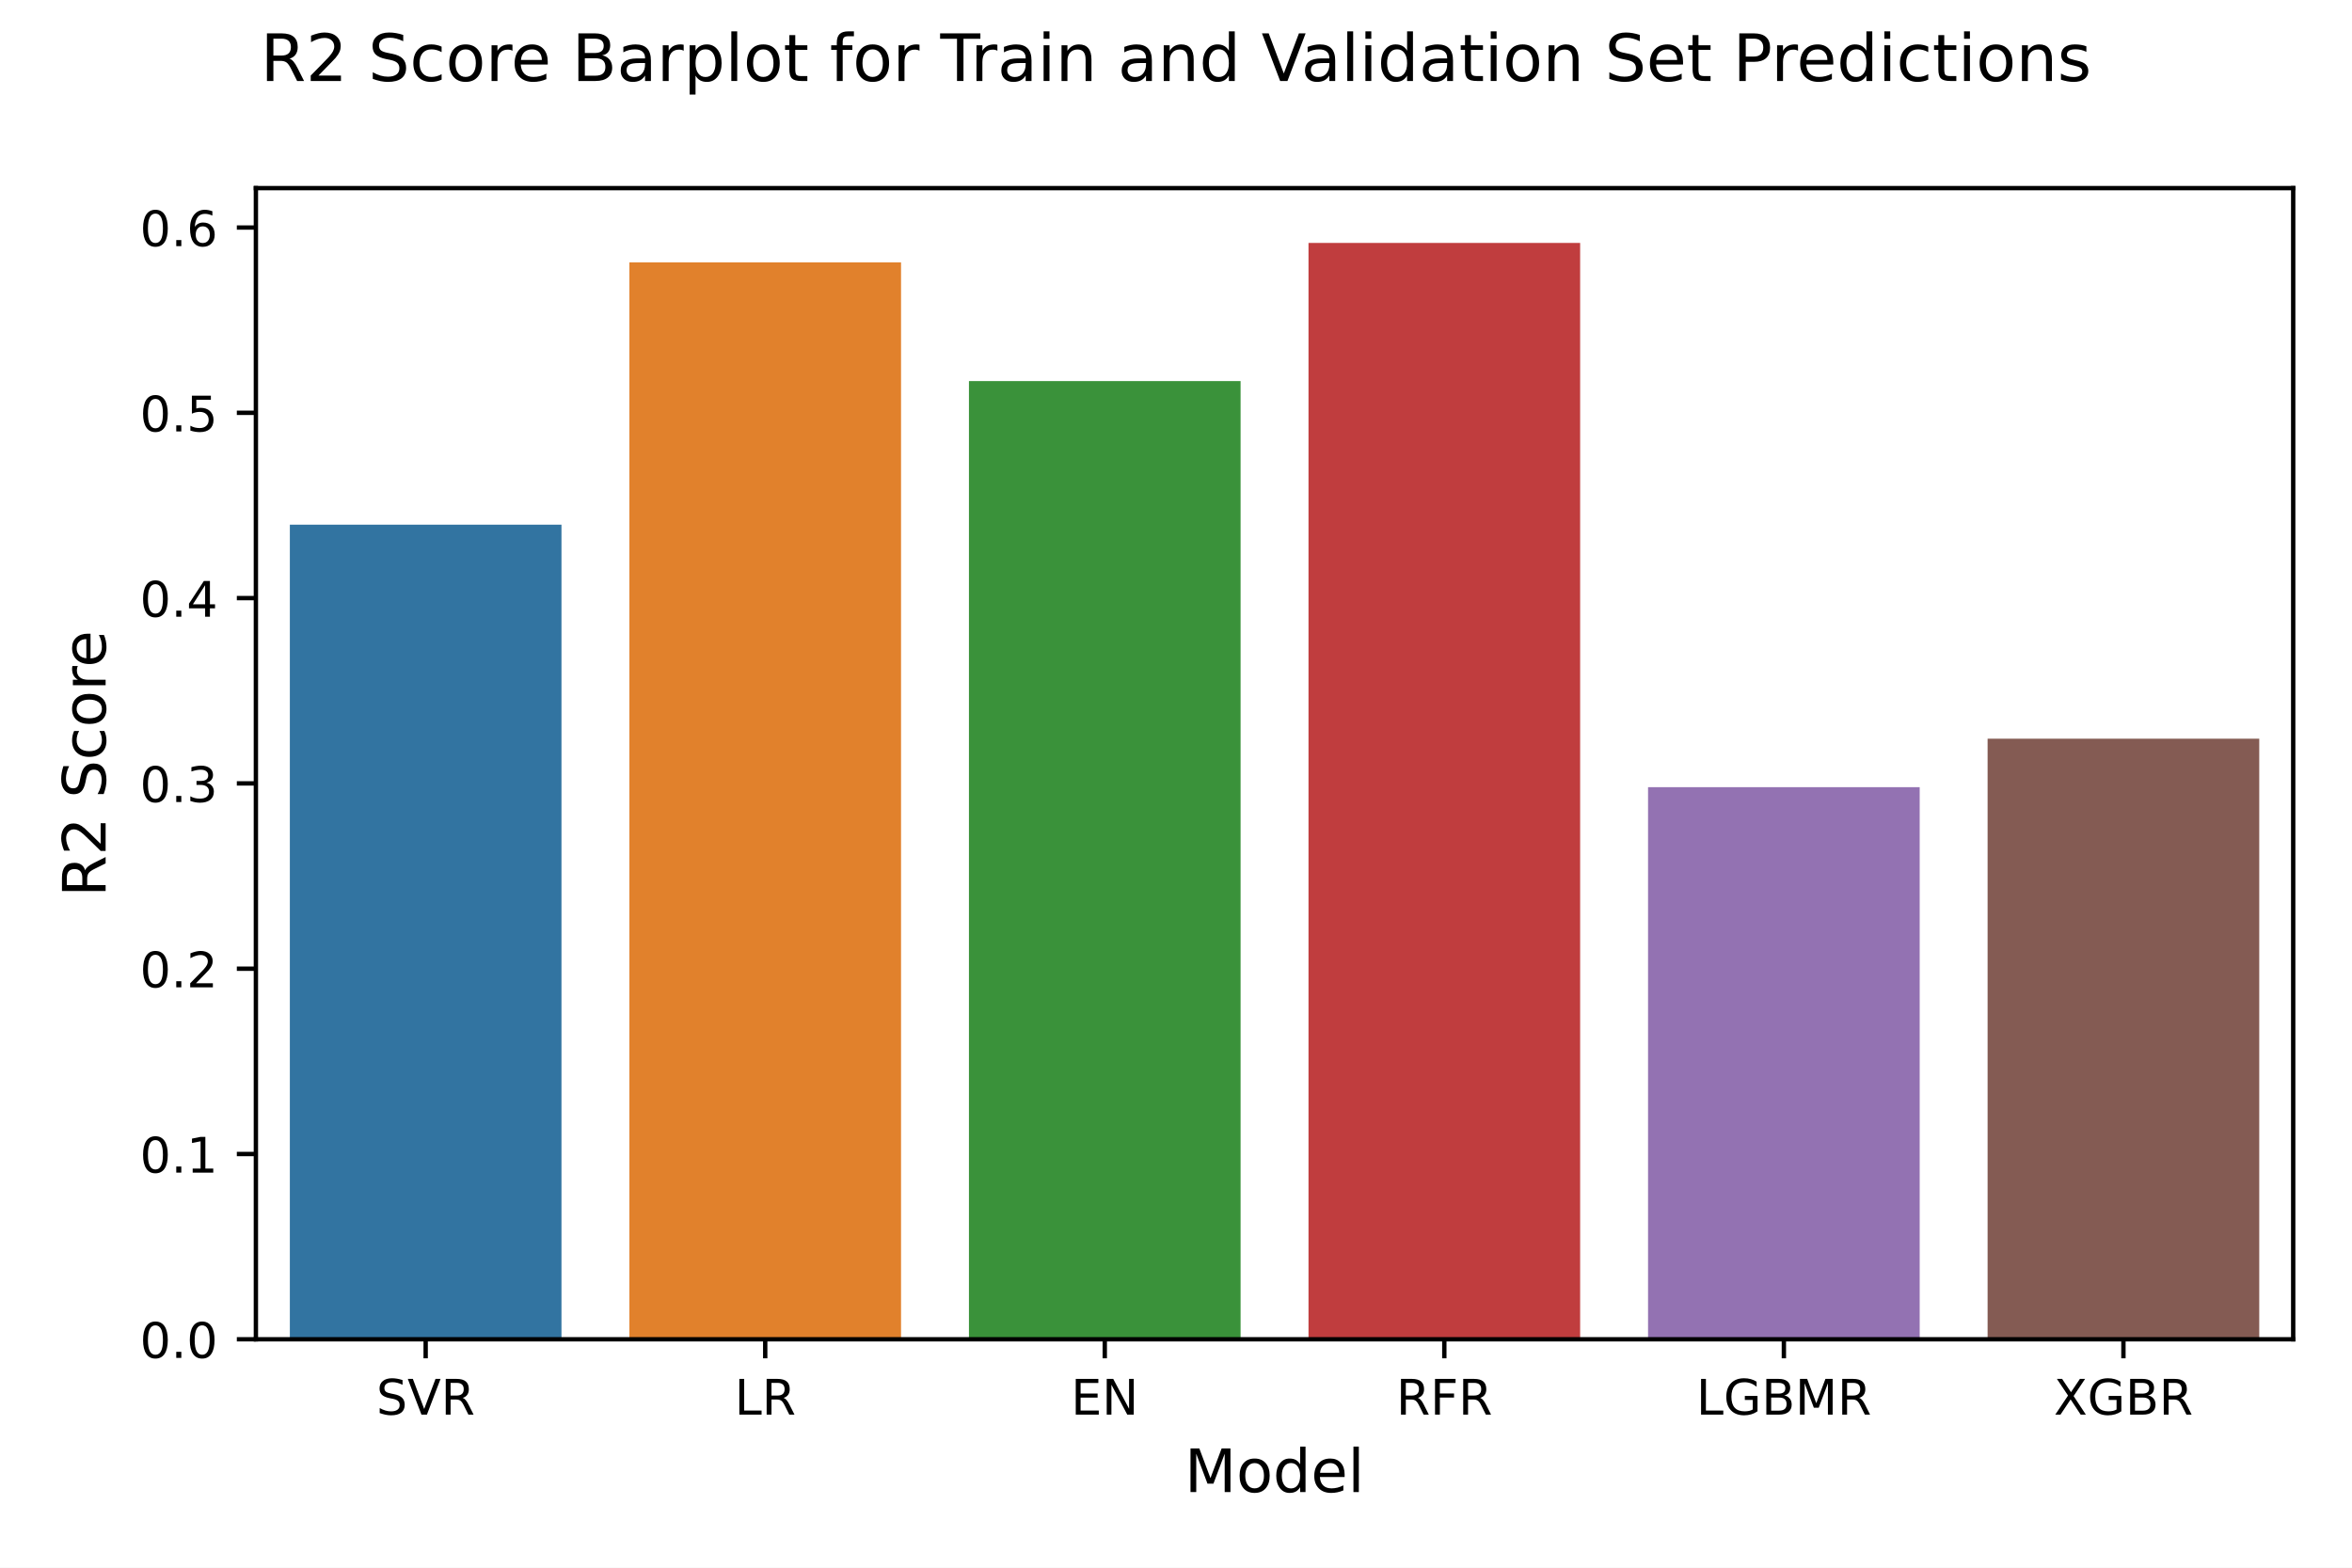
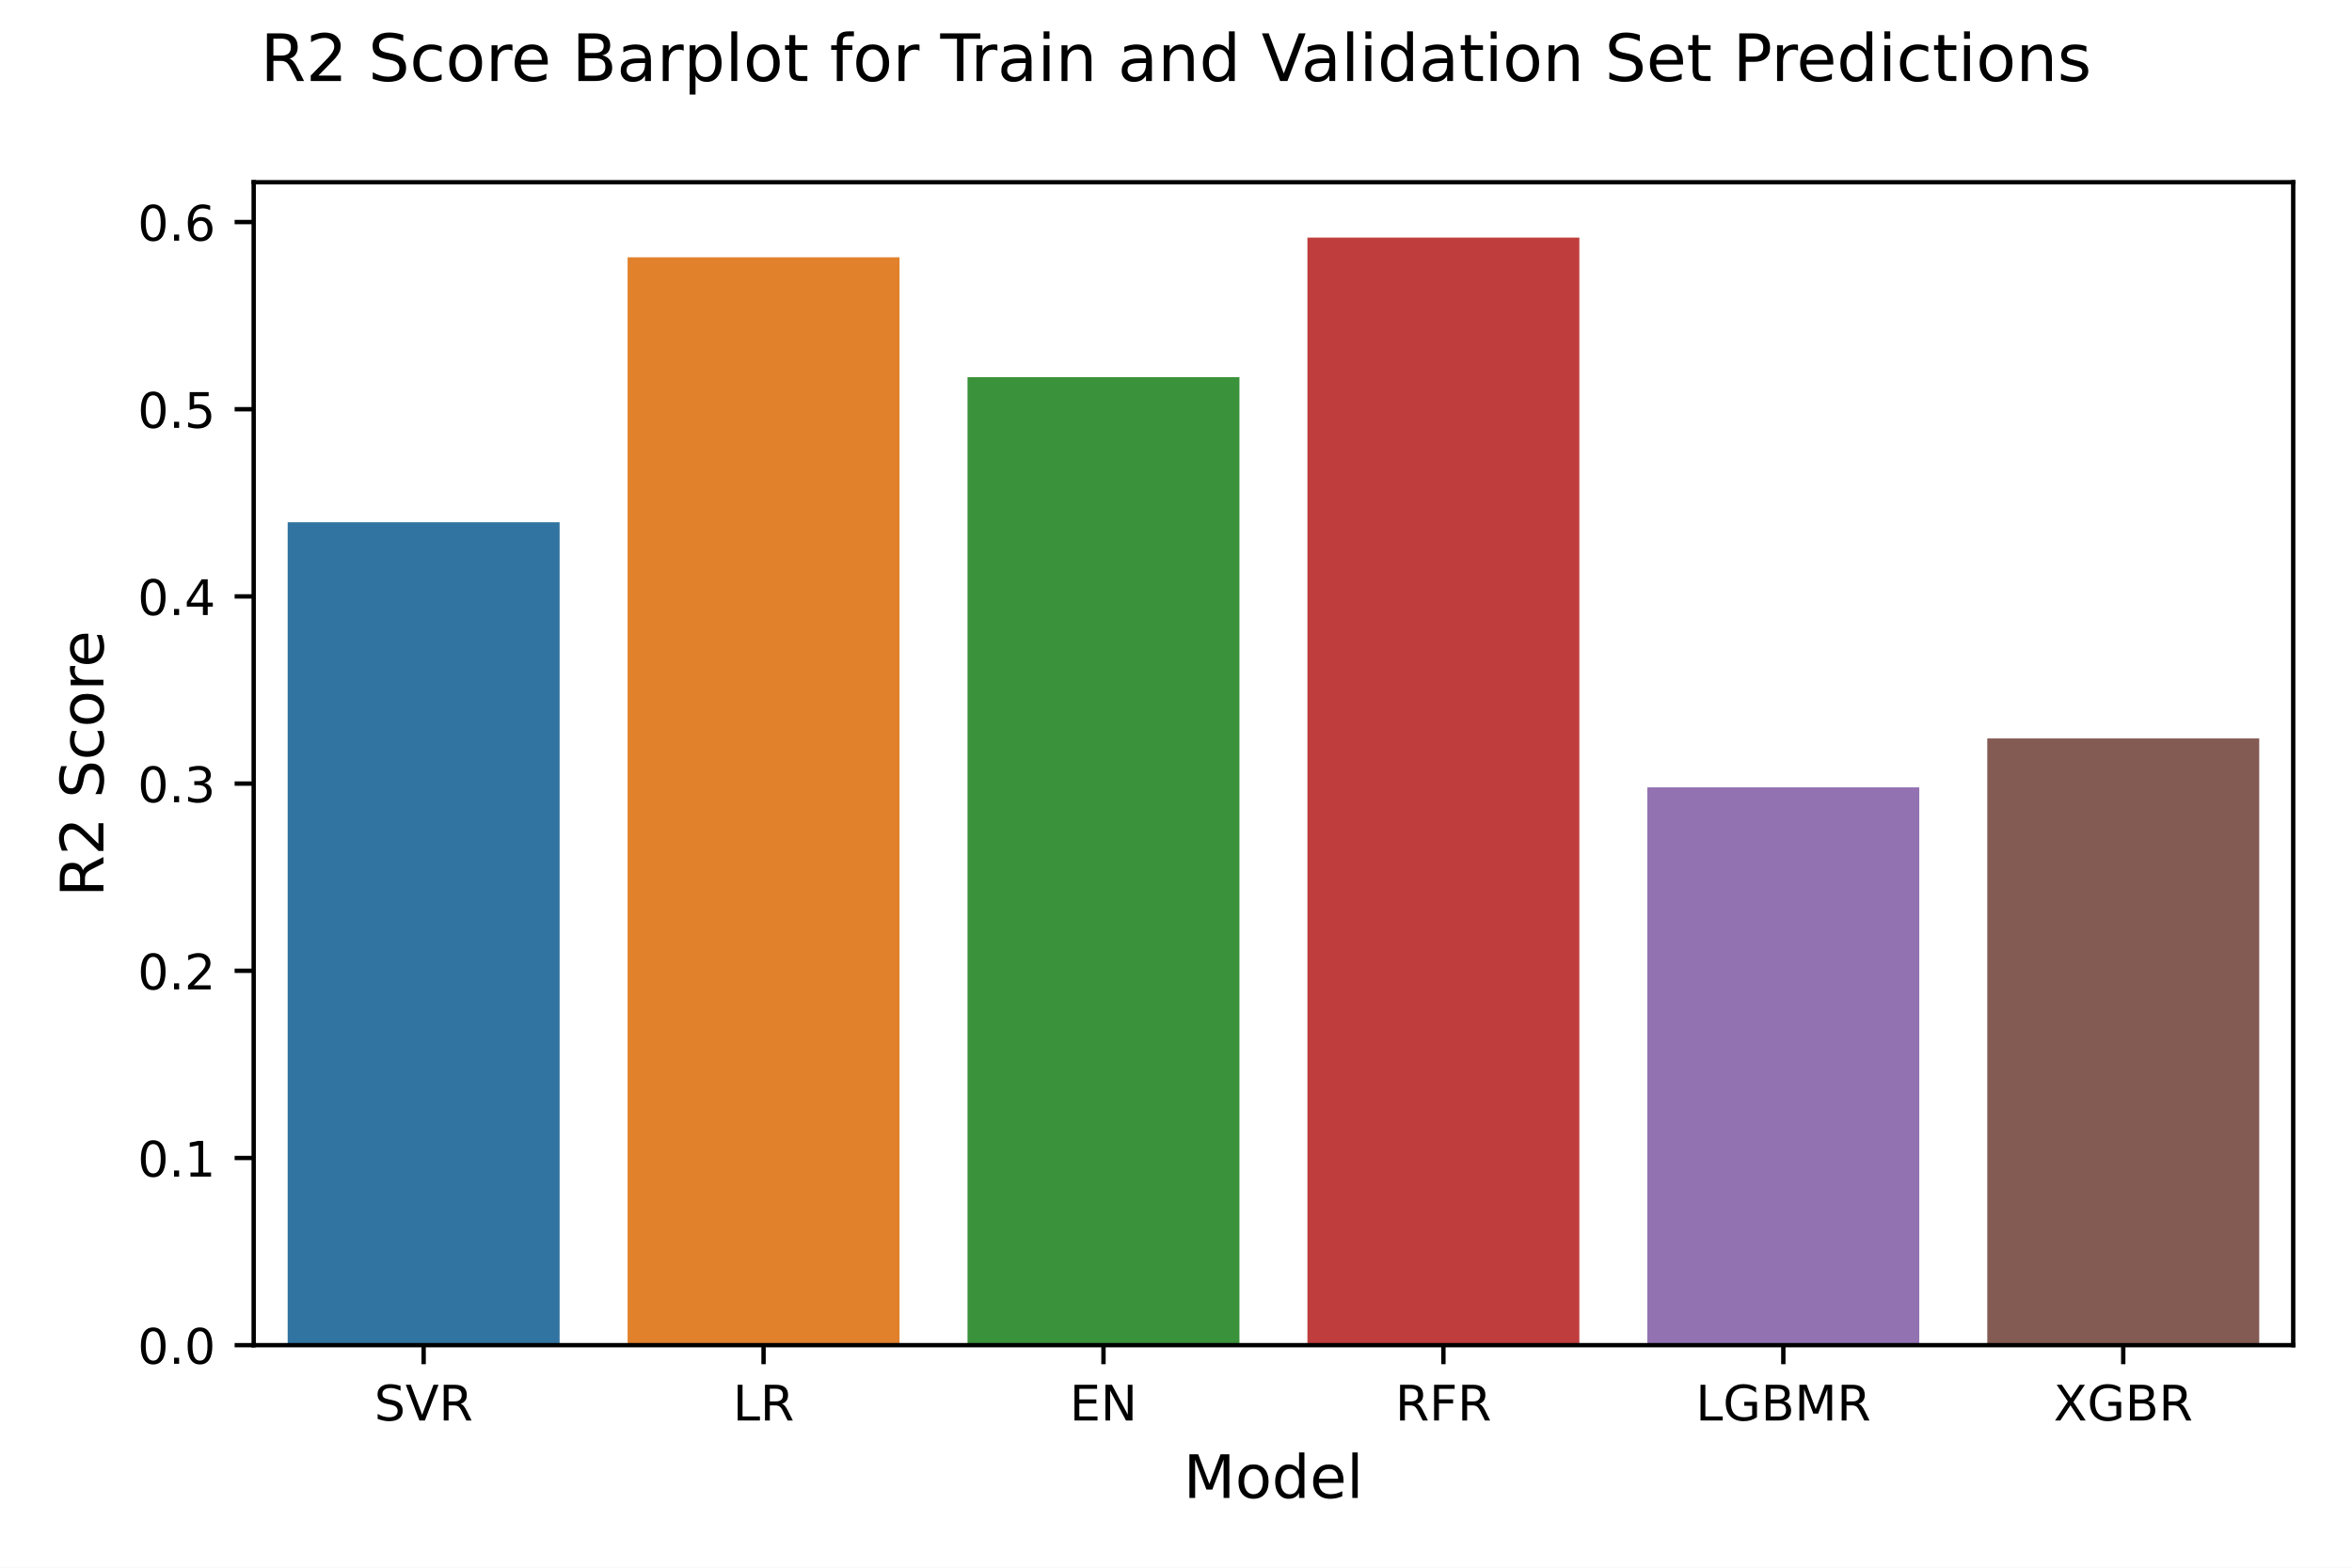
<svg xmlns="http://www.w3.org/2000/svg" xmlns:xlink="http://www.w3.org/1999/xlink" width="432pt" height="288pt" viewBox="0 0 432 288" version="1.1">
  <defs>
    <style type="text/css">*{stroke-linejoin: round; stroke-linecap: butt}</style>
  </defs>
  <g id="figure_1">
    <g id="patch_1">
      <path d="M 0 288  L 432 288  L 432 0  L 0 0  z " style="fill: #ffffff" />
    </g>
    <g id="axes_1">
      <g id="patch_2">
-         <path d="M 47 246.04  L 421.2 246.04  L 421.2 34.56  L 47 34.56  z " style="fill: #ffffff" />
+         <path d="M 46.595 247.12  L 421.2 247.12  L 421.2 33.48  L 46.595 33.48  z " style="fill: #ffffff" />
      </g>
      <g id="patch_3">
-         <path d="M 53.237 246.04  L 103.13 246.04  L 103.13 96.39  L 53.237 96.39  z " clip-path="url(#p5921aa5850)" style="fill: #3274a1" />
+         <path d="M 52.838 247.12  L 102.786 247.12  L 102.786 95.942  L 52.838 95.942  z " clip-path="url(#p8deffa554f)" style="fill: #3274a1" />
      </g>
      <g id="patch_4">
-         <path d="M 115.603 246.04  L 165.497 246.04  L 165.497 48.205  L 115.603 48.205  z " clip-path="url(#p5921aa5850)" style="fill: #e1812c" />
+         <path d="M 115.273 247.12  L 165.22 247.12  L 165.22 47.265  L 115.273 47.265  z " clip-path="url(#p8deffa554f)" style="fill: #e1812c" />
      </g>
      <g id="patch_5">
-         <path d="M 177.97 246.04  L 227.863 246.04  L 227.863 70.007  L 177.97 70.007  z " clip-path="url(#p5921aa5850)" style="fill: #3a923a" />
+         <path d="M 177.707 247.12  L 227.654 247.12  L 227.654 69.289  L 177.707 69.289  z " clip-path="url(#p8deffa554f)" style="fill: #3a923a" />
      </g>
      <g id="patch_6">
-         <path d="M 240.337 246.04  L 290.23 246.04  L 290.23 44.63  L 240.337 44.63  z " clip-path="url(#p5921aa5850)" style="fill: #c03d3e" />
+         <path d="M 240.141 247.12  L 290.088 247.12  L 290.088 43.653  L 240.141 43.653  z " clip-path="url(#p8deffa554f)" style="fill: #c03d3e" />
      </g>
      <g id="patch_7">
-         <path d="M 302.703 246.04  L 352.597 246.04  L 352.597 144.606  L 302.703 144.606  z " clip-path="url(#p5921aa5850)" style="fill: #9372b2" />
+         <path d="M 302.575 247.12  L 352.522 247.12  L 352.522 144.65  L 302.575 144.65  z " clip-path="url(#p8deffa554f)" style="fill: #9372b2" />
      </g>
      <g id="patch_8">
-         <path d="M 365.07 246.04  L 414.963 246.04  L 414.963 135.706  L 365.07 135.706  z " clip-path="url(#p5921aa5850)" style="fill: #845b53" />
+         <path d="M 365.009 247.12  L 414.957 247.12  L 414.957 135.66  L 365.009 135.66  z " clip-path="url(#p8deffa554f)" style="fill: #845b53" />
      </g>
      <g id="matplotlib.axis_1">
        <g id="xtick_1">
          <g id="line2d_1">
            <defs>
-               <path id="m9429c5d8cf" d="M 0 0  L 0 3.5  " style="stroke: #000000; stroke-width: 0.8" />
+               <path id="m73a4ff4b62" d="M 0 0  L 0 3.5  " style="stroke: #000000; stroke-width: 0.8" />
            </defs>
            <g>
-               <use xlink:href="#m9429c5d8cf" x="78.183" y="246.04" style="stroke: #000000; stroke-width: 0.8" />
+               <use xlink:href="#m73a4ff4b62" x="77.812" y="247.12" style="stroke: #000000; stroke-width: 0.8" />
            </g>
          </g>
          <g id="text_1">
-             <g transform="translate(69.12146 259.8786) scale(0.09 -0.09)">
+             <g transform="translate(68.75021 260.9586) scale(0.09 -0.09)">
              <defs>
                <path id="DejaVuSans-53" d="M 3425 4513  L 3425 3897  Q 3066 4069 2747 4153  Q 2428 4238 2131 4238  Q 1616 4238 1336 4038  Q 1056 3838 1056 3469  Q 1056 3159 1242 3001  Q 1428 2844 1947 2747  L 2328 2669  Q 3034 2534 3370 2195  Q 3706 1856 3706 1288  Q 3706 609 3251 259  Q 2797 -91 1919 -91  Q 1588 -91 1214 -16  Q 841 59 441 206  L 441 856  Q 825 641 1194 531  Q 1563 422 1919 422  Q 2459 422 2753 634  Q 3047 847 3047 1241  Q 3047 1584 2836 1778  Q 2625 1972 2144 2069  L 1759 2144  Q 1053 2284 737 2584  Q 422 2884 422 3419  Q 422 4038 858 4394  Q 1294 4750 2059 4750  Q 2388 4750 2728 4690  Q 3069 4631 3425 4513  z " transform="scale(0.015625)" />
                <path id="DejaVuSans-56" d="M 1831 0  L 50 4666  L 709 4666  L 2188 738  L 3669 4666  L 4325 4666  L 2547 0  L 1831 0  z " transform="scale(0.015625)" />
                <path id="DejaVuSans-52" d="M 2841 2188  Q 3044 2119 3236 1894  Q 3428 1669 3622 1275  L 4263 0  L 3584 0  L 2988 1197  Q 2756 1666 2539 1819  Q 2322 1972 1947 1972  L 1259 1972  L 1259 0  L 628 0  L 628 4666  L 2053 4666  Q 2853 4666 3247 4331  Q 3641 3997 3641 3322  Q 3641 2881 3436 2590  Q 3231 2300 2841 2188  z M 1259 4147  L 1259 2491  L 2053 2491  Q 2509 2491 2742 2702  Q 2975 2913 2975 3322  Q 2975 3731 2742 3939  Q 2509 4147 2053 4147  L 1259 4147  z " transform="scale(0.015625)" />
              </defs>
              <use xlink:href="#DejaVuSans-53" />
              <use xlink:href="#DejaVuSans-56" x="63.477" />
              <use xlink:href="#DejaVuSans-52" x="131.885" />
            </g>
          </g>
        </g>
        <g id="xtick_2">
          <g id="line2d_2">
            <g>
-               <use xlink:href="#m9429c5d8cf" x="140.55" y="246.04" style="stroke: #000000; stroke-width: 0.8" />
+               <use xlink:href="#m73a4ff4b62" x="140.246" y="247.12" style="stroke: #000000; stroke-width: 0.8" />
            </g>
          </g>
          <g id="text_2">
-             <g transform="translate(134.9159 259.8786) scale(0.09 -0.09)">
+             <g transform="translate(134.6121 260.9586) scale(0.09 -0.09)">
              <defs>
                <path id="DejaVuSans-4c" d="M 628 4666  L 1259 4666  L 1259 531  L 3531 531  L 3531 0  L 628 0  L 628 4666  z " transform="scale(0.015625)" />
              </defs>
              <use xlink:href="#DejaVuSans-4c" />
              <use xlink:href="#DejaVuSans-52" x="55.713" />
            </g>
          </g>
        </g>
        <g id="xtick_3">
          <g id="line2d_3">
            <g>
-               <use xlink:href="#m9429c5d8cf" x="202.917" y="246.04" style="stroke: #000000; stroke-width: 0.8" />
+               <use xlink:href="#m73a4ff4b62" x="202.68" y="247.12" style="stroke: #000000; stroke-width: 0.8" />
            </g>
          </g>
          <g id="text_3">
-             <g transform="translate(196.7067 259.8786) scale(0.09 -0.09)">
+             <g transform="translate(196.4704 260.9586) scale(0.09 -0.09)">
              <defs>
                <path id="DejaVuSans-45" d="M 628 4666  L 3578 4666  L 3578 4134  L 1259 4134  L 1259 2753  L 3481 2753  L 3481 2222  L 1259 2222  L 1259 531  L 3634 531  L 3634 0  L 628 0  L 628 4666  z " transform="scale(0.015625)" />
                <path id="DejaVuSans-4e" d="M 628 4666  L 1478 4666  L 3547 763  L 3547 4666  L 4159 4666  L 4159 0  L 3309 0  L 1241 3903  L 1241 0  L 628 0  L 628 4666  z " transform="scale(0.015625)" />
              </defs>
              <use xlink:href="#DejaVuSans-45" />
              <use xlink:href="#DejaVuSans-4e" x="63.184" />
            </g>
          </g>
        </g>
        <g id="xtick_4">
          <g id="line2d_4">
            <g>
-               <use xlink:href="#m9429c5d8cf" x="265.283" y="246.04" style="stroke: #000000; stroke-width: 0.8" />
+               <use xlink:href="#m73a4ff4b62" x="265.115" y="247.12" style="stroke: #000000; stroke-width: 0.8" />
            </g>
          </g>
          <g id="text_4">
-             <g transform="translate(256.4415 259.8786) scale(0.09 -0.09)">
+             <g transform="translate(256.2728 260.9586) scale(0.09 -0.09)">
              <defs>
                <path id="DejaVuSans-46" d="M 628 4666  L 3309 4666  L 3309 4134  L 1259 4134  L 1259 2759  L 3109 2759  L 3109 2228  L 1259 2228  L 1259 0  L 628 0  L 628 4666  z " transform="scale(0.015625)" />
              </defs>
              <use xlink:href="#DejaVuSans-52" />
              <use xlink:href="#DejaVuSans-46" x="69.482" />
              <use xlink:href="#DejaVuSans-52" x="127.002" />
            </g>
          </g>
        </g>
        <g id="xtick_5">
          <g id="line2d_5">
            <g>
-               <use xlink:href="#m9429c5d8cf" x="327.65" y="246.04" style="stroke: #000000; stroke-width: 0.8" />
+               <use xlink:href="#m73a4ff4b62" x="327.549" y="247.12" style="stroke: #000000; stroke-width: 0.8" />
            </g>
          </g>
          <g id="text_5">
-             <g transform="translate(311.559 259.8786) scale(0.09 -0.09)">
+             <g transform="translate(311.4577 260.9586) scale(0.09 -0.09)">
              <defs>
                <path id="DejaVuSans-47" d="M 3809 666  L 3809 1919  L 2778 1919  L 2778 2438  L 4434 2438  L 4434 434  Q 4069 175 3628 42  Q 3188 -91 2688 -91  Q 1594 -91 976 548  Q 359 1188 359 2328  Q 359 3472 976 4111  Q 1594 4750 2688 4750  Q 3144 4750 3555 4637  Q 3966 4525 4313 4306  L 4313 3634  Q 3963 3931 3569 4081  Q 3175 4231 2741 4231  Q 1884 4231 1454 3753  Q 1025 3275 1025 2328  Q 1025 1384 1454 906  Q 1884 428 2741 428  Q 3075 428 3337 486  Q 3600 544 3809 666  z " transform="scale(0.015625)" />
                <path id="DejaVuSans-42" d="M 1259 2228  L 1259 519  L 2272 519  Q 2781 519 3026 730  Q 3272 941 3272 1375  Q 3272 1813 3026 2020  Q 2781 2228 2272 2228  L 1259 2228  z M 1259 4147  L 1259 2741  L 2194 2741  Q 2656 2741 2882 2914  Q 3109 3088 3109 3444  Q 3109 3797 2882 3972  Q 2656 4147 2194 4147  L 1259 4147  z M 628 4666  L 2241 4666  Q 2963 4666 3353 4366  Q 3744 4066 3744 3513  Q 3744 3084 3544 2831  Q 3344 2578 2956 2516  Q 3422 2416 3680 2098  Q 3938 1781 3938 1306  Q 3938 681 3513 340  Q 3088 0 2303 0  L 628 0  L 628 4666  z " transform="scale(0.015625)" />
                <path id="DejaVuSans-4d" d="M 628 4666  L 1569 4666  L 2759 1491  L 3956 4666  L 4897 4666  L 4897 0  L 4281 0  L 4281 4097  L 3078 897  L 2444 897  L 1241 4097  L 1241 0  L 628 0  L 628 4666  z " transform="scale(0.015625)" />
              </defs>
              <use xlink:href="#DejaVuSans-4c" />
              <use xlink:href="#DejaVuSans-47" x="55.713" />
              <use xlink:href="#DejaVuSans-42" x="133.203" />
              <use xlink:href="#DejaVuSans-4d" x="201.807" />
              <use xlink:href="#DejaVuSans-52" x="288.086" />
            </g>
          </g>
        </g>
        <g id="xtick_6">
          <g id="line2d_6">
            <g>
-               <use xlink:href="#m9429c5d8cf" x="390.017" y="246.04" style="stroke: #000000; stroke-width: 0.8" />
+               <use xlink:href="#m73a4ff4b62" x="389.983" y="247.12" style="stroke: #000000; stroke-width: 0.8" />
            </g>
          </g>
          <g id="text_6">
-             <g transform="translate(377.2332 259.8786) scale(0.09 -0.09)">
+             <g transform="translate(377.1994 260.9586) scale(0.09 -0.09)">
              <defs>
                <path id="DejaVuSans-58" d="M 403 4666  L 1081 4666  L 2241 2931  L 3406 4666  L 4084 4666  L 2584 2425  L 4184 0  L 3506 0  L 2194 1984  L 872 0  L 191 0  L 1856 2491  L 403 4666  z " transform="scale(0.015625)" />
              </defs>
              <use xlink:href="#DejaVuSans-58" />
              <use xlink:href="#DejaVuSans-47" x="68.506" />
              <use xlink:href="#DejaVuSans-42" x="145.996" />
              <use xlink:href="#DejaVuSans-52" x="214.6" />
            </g>
          </g>
        </g>
        <g id="text_7">
-           <g transform="translate(217.5854 274.1086) scale(0.11 -0.11)">
+           <g transform="translate(217.3829 275.1886) scale(0.11 -0.11)">
            <defs>
              <path id="DejaVuSans-6f" d="M 1959 3097  Q 1497 3097 1228 2736  Q 959 2375 959 1747  Q 959 1119 1226 758  Q 1494 397 1959 397  Q 2419 397 2687 759  Q 2956 1122 2956 1747  Q 2956 2369 2687 2733  Q 2419 3097 1959 3097  z M 1959 3584  Q 2709 3584 3137 3096  Q 3566 2609 3566 1747  Q 3566 888 3137 398  Q 2709 -91 1959 -91  Q 1206 -91 779 398  Q 353 888 353 1747  Q 353 2609 779 3096  Q 1206 3584 1959 3584  z " transform="scale(0.015625)" />
              <path id="DejaVuSans-64" d="M 2906 2969  L 2906 4863  L 3481 4863  L 3481 0  L 2906 0  L 2906 525  Q 2725 213 2448 61  Q 2172 -91 1784 -91  Q 1150 -91 751 415  Q 353 922 353 1747  Q 353 2572 751 3078  Q 1150 3584 1784 3584  Q 2172 3584 2448 3432  Q 2725 3281 2906 2969  z M 947 1747  Q 947 1113 1208 752  Q 1469 391 1925 391  Q 2381 391 2643 752  Q 2906 1113 2906 1747  Q 2906 2381 2643 2742  Q 2381 3103 1925 3103  Q 1469 3103 1208 2742  Q 947 2381 947 1747  z " transform="scale(0.015625)" />
              <path id="DejaVuSans-65" d="M 3597 1894  L 3597 1613  L 953 1613  Q 991 1019 1311 708  Q 1631 397 2203 397  Q 2534 397 2845 478  Q 3156 559 3463 722  L 3463 178  Q 3153 47 2828 -22  Q 2503 -91 2169 -91  Q 1331 -91 842 396  Q 353 884 353 1716  Q 353 2575 817 3079  Q 1281 3584 2069 3584  Q 2775 3584 3186 3129  Q 3597 2675 3597 1894  z M 3022 2063  Q 3016 2534 2758 2815  Q 2500 3097 2075 3097  Q 1594 3097 1305 2825  Q 1016 2553 972 2059  L 3022 2063  z " transform="scale(0.015625)" />
              <path id="DejaVuSans-6c" d="M 603 4863  L 1178 4863  L 1178 0  L 603 0  L 603 4863  z " transform="scale(0.015625)" />
            </defs>
            <use xlink:href="#DejaVuSans-4d" />
            <use xlink:href="#DejaVuSans-6f" x="86.279" />
            <use xlink:href="#DejaVuSans-64" x="147.461" />
            <use xlink:href="#DejaVuSans-65" x="210.938" />
            <use xlink:href="#DejaVuSans-6c" x="272.461" />
          </g>
        </g>
      </g>
      <g id="matplotlib.axis_2">
        <g id="ytick_1">
          <g id="line2d_7">
            <defs>
-               <path id="mb15f369291" d="M 0 0  L -3.5 0  " style="stroke: #000000; stroke-width: 0.8" />
+               <path id="mf0dd8cb59d" d="M 0 0  L -3.5 0  " style="stroke: #000000; stroke-width: 0.8" />
            </defs>
            <g>
-               <use xlink:href="#mb15f369291" x="47" y="246.04" style="stroke: #000000; stroke-width: 0.8" />
+               <use xlink:href="#mf0dd8cb59d" x="46.595" y="247.12" style="stroke: #000000; stroke-width: 0.8" />
            </g>
          </g>
          <g id="text_8">
-             <g transform="translate(25.68719 249.4593) scale(0.09 -0.09)">
+             <g transform="translate(25.28219 250.5393) scale(0.09 -0.09)">
              <defs>
                <path id="DejaVuSans-30" d="M 2034 4250  Q 1547 4250 1301 3770  Q 1056 3291 1056 2328  Q 1056 1369 1301 889  Q 1547 409 2034 409  Q 2525 409 2770 889  Q 3016 1369 3016 2328  Q 3016 3291 2770 3770  Q 2525 4250 2034 4250  z M 2034 4750  Q 2819 4750 3233 4129  Q 3647 3509 3647 2328  Q 3647 1150 3233 529  Q 2819 -91 2034 -91  Q 1250 -91 836 529  Q 422 1150 422 2328  Q 422 3509 836 4129  Q 1250 4750 2034 4750  z " transform="scale(0.015625)" />
                <path id="DejaVuSans-2e" d="M 684 794  L 1344 794  L 1344 0  L 684 0  L 684 794  z " transform="scale(0.015625)" />
              </defs>
              <use xlink:href="#DejaVuSans-30" />
              <use xlink:href="#DejaVuSans-2e" x="63.623" />
              <use xlink:href="#DejaVuSans-30" x="95.41" />
            </g>
          </g>
        </g>
        <g id="ytick_2">
          <g id="line2d_8">
            <g>
-               <use xlink:href="#mb15f369291" x="47" y="212" style="stroke: #000000; stroke-width: 0.8" />
+               <use xlink:href="#mf0dd8cb59d" x="46.595" y="212.732" style="stroke: #000000; stroke-width: 0.8" />
            </g>
          </g>
          <g id="text_9">
-             <g transform="translate(25.68719 215.419) scale(0.09 -0.09)">
+             <g transform="translate(25.28219 216.1513) scale(0.09 -0.09)">
              <defs>
                <path id="DejaVuSans-31" d="M 794 531  L 1825 531  L 1825 4091  L 703 3866  L 703 4441  L 1819 4666  L 2450 4666  L 2450 531  L 3481 531  L 3481 0  L 794 0  L 794 531  z " transform="scale(0.015625)" />
              </defs>
              <use xlink:href="#DejaVuSans-30" />
              <use xlink:href="#DejaVuSans-2e" x="63.623" />
              <use xlink:href="#DejaVuSans-31" x="95.41" />
            </g>
          </g>
        </g>
        <g id="ytick_3">
          <g id="line2d_9">
            <g>
-               <use xlink:href="#mb15f369291" x="47" y="177.959" style="stroke: #000000; stroke-width: 0.8" />
+               <use xlink:href="#mf0dd8cb59d" x="46.595" y="178.344" style="stroke: #000000; stroke-width: 0.8" />
            </g>
          </g>
          <g id="text_10">
-             <g transform="translate(25.68719 181.3787) scale(0.09 -0.09)">
+             <g transform="translate(25.28219 181.7633) scale(0.09 -0.09)">
              <defs>
                <path id="DejaVuSans-32" d="M 1228 531  L 3431 531  L 3431 0  L 469 0  L 469 531  Q 828 903 1448 1529  Q 2069 2156 2228 2338  Q 2531 2678 2651 2914  Q 2772 3150 2772 3378  Q 2772 3750 2511 3984  Q 2250 4219 1831 4219  Q 1534 4219 1204 4116  Q 875 4013 500 3803  L 500 4441  Q 881 4594 1212 4672  Q 1544 4750 1819 4750  Q 2544 4750 2975 4387  Q 3406 4025 3406 3419  Q 3406 3131 3298 2873  Q 3191 2616 2906 2266  Q 2828 2175 2409 1742  Q 1991 1309 1228 531  z " transform="scale(0.015625)" />
              </defs>
              <use xlink:href="#DejaVuSans-30" />
              <use xlink:href="#DejaVuSans-2e" x="63.623" />
              <use xlink:href="#DejaVuSans-32" x="95.41" />
            </g>
          </g>
        </g>
        <g id="ytick_4">
          <g id="line2d_10">
            <g>
-               <use xlink:href="#mb15f369291" x="47" y="143.919" style="stroke: #000000; stroke-width: 0.8" />
+               <use xlink:href="#mf0dd8cb59d" x="46.595" y="143.956" style="stroke: #000000; stroke-width: 0.8" />
            </g>
          </g>
          <g id="text_11">
-             <g transform="translate(25.68719 147.3384) scale(0.09 -0.09)">
+             <g transform="translate(25.28219 147.3753) scale(0.09 -0.09)">
              <defs>
                <path id="DejaVuSans-33" d="M 2597 2516  Q 3050 2419 3304 2112  Q 3559 1806 3559 1356  Q 3559 666 3084 287  Q 2609 -91 1734 -91  Q 1441 -91 1130 -33  Q 819 25 488 141  L 488 750  Q 750 597 1062 519  Q 1375 441 1716 441  Q 2309 441 2620 675  Q 2931 909 2931 1356  Q 2931 1769 2642 2001  Q 2353 2234 1838 2234  L 1294 2234  L 1294 2753  L 1863 2753  Q 2328 2753 2575 2939  Q 2822 3125 2822 3475  Q 2822 3834 2567 4026  Q 2313 4219 1838 4219  Q 1578 4219 1281 4162  Q 984 4106 628 3988  L 628 4550  Q 988 4650 1302 4700  Q 1616 4750 1894 4750  Q 2613 4750 3031 4423  Q 3450 4097 3450 3541  Q 3450 3153 3228 2886  Q 3006 2619 2597 2516  z " transform="scale(0.015625)" />
              </defs>
              <use xlink:href="#DejaVuSans-30" />
              <use xlink:href="#DejaVuSans-2e" x="63.623" />
              <use xlink:href="#DejaVuSans-33" x="95.41" />
            </g>
          </g>
        </g>
        <g id="ytick_5">
          <g id="line2d_11">
            <g>
-               <use xlink:href="#mb15f369291" x="47" y="109.879" style="stroke: #000000; stroke-width: 0.8" />
+               <use xlink:href="#mf0dd8cb59d" x="46.595" y="109.568" style="stroke: #000000; stroke-width: 0.8" />
            </g>
          </g>
          <g id="text_12">
-             <g transform="translate(25.68719 113.2981) scale(0.09 -0.09)">
+             <g transform="translate(25.28219 112.9874) scale(0.09 -0.09)">
              <defs>
                <path id="DejaVuSans-34" d="M 2419 4116  L 825 1625  L 2419 1625  L 2419 4116  z M 2253 4666  L 3047 4666  L 3047 1625  L 3713 1625  L 3713 1100  L 3047 1100  L 3047 0  L 2419 0  L 2419 1100  L 313 1100  L 313 1709  L 2253 4666  z " transform="scale(0.015625)" />
              </defs>
              <use xlink:href="#DejaVuSans-30" />
              <use xlink:href="#DejaVuSans-2e" x="63.623" />
              <use xlink:href="#DejaVuSans-34" x="95.41" />
            </g>
          </g>
        </g>
        <g id="ytick_6">
          <g id="line2d_12">
            <g>
-               <use xlink:href="#mb15f369291" x="47" y="75.838" style="stroke: #000000; stroke-width: 0.8" />
+               <use xlink:href="#mf0dd8cb59d" x="46.595" y="75.18" style="stroke: #000000; stroke-width: 0.8" />
            </g>
          </g>
          <g id="text_13">
-             <g transform="translate(25.68719 79.25778) scale(0.09 -0.09)">
+             <g transform="translate(25.28219 78.59938) scale(0.09 -0.09)">
              <defs>
                <path id="DejaVuSans-35" d="M 691 4666  L 3169 4666  L 3169 4134  L 1269 4134  L 1269 2991  Q 1406 3038 1543 3061  Q 1681 3084 1819 3084  Q 2600 3084 3056 2656  Q 3513 2228 3513 1497  Q 3513 744 3044 326  Q 2575 -91 1722 -91  Q 1428 -91 1123 -41  Q 819 9 494 109  L 494 744  Q 775 591 1075 516  Q 1375 441 1709 441  Q 2250 441 2565 725  Q 2881 1009 2881 1497  Q 2881 1984 2565 2268  Q 2250 2553 1709 2553  Q 1456 2553 1204 2497  Q 953 2441 691 2322  L 691 4666  z " transform="scale(0.015625)" />
              </defs>
              <use xlink:href="#DejaVuSans-30" />
              <use xlink:href="#DejaVuSans-2e" x="63.623" />
              <use xlink:href="#DejaVuSans-35" x="95.41" />
            </g>
          </g>
        </g>
        <g id="ytick_7">
          <g id="line2d_13">
            <g>
-               <use xlink:href="#mb15f369291" x="47" y="41.798" style="stroke: #000000; stroke-width: 0.8" />
+               <use xlink:href="#mf0dd8cb59d" x="46.595" y="40.792" style="stroke: #000000; stroke-width: 0.8" />
            </g>
          </g>
          <g id="text_14">
-             <g transform="translate(25.68719 45.21747) scale(0.09 -0.09)">
+             <g transform="translate(25.28219 44.2114) scale(0.09 -0.09)">
              <defs>
                <path id="DejaVuSans-36" d="M 2113 2584  Q 1688 2584 1439 2293  Q 1191 2003 1191 1497  Q 1191 994 1439 701  Q 1688 409 2113 409  Q 2538 409 2786 701  Q 3034 994 3034 1497  Q 3034 2003 2786 2293  Q 2538 2584 2113 2584  z M 3366 4563  L 3366 3988  Q 3128 4100 2886 4159  Q 2644 4219 2406 4219  Q 1781 4219 1451 3797  Q 1122 3375 1075 2522  Q 1259 2794 1537 2939  Q 1816 3084 2150 3084  Q 2853 3084 3261 2657  Q 3669 2231 3669 1497  Q 3669 778 3244 343  Q 2819 -91 2113 -91  Q 1303 -91 875 529  Q 447 1150 447 2328  Q 447 3434 972 4092  Q 1497 4750 2381 4750  Q 2619 4750 2861 4703  Q 3103 4656 3366 4563  z " transform="scale(0.015625)" />
              </defs>
              <use xlink:href="#DejaVuSans-30" />
              <use xlink:href="#DejaVuSans-2e" x="63.623" />
              <use xlink:href="#DejaVuSans-36" x="95.41" />
            </g>
          </g>
        </g>
        <g id="text_15">
-           <g transform="translate(19.39953 164.7716) rotate(-90) scale(0.11 -0.11)">
+           <g transform="translate(18.99453 164.7716) rotate(-90) scale(0.11 -0.11)">
            <defs>
              <path id="DejaVuSans-20" transform="scale(0.015625)" />
              <path id="DejaVuSans-63" d="M 3122 3366  L 3122 2828  Q 2878 2963 2633 3030  Q 2388 3097 2138 3097  Q 1578 3097 1268 2742  Q 959 2388 959 1747  Q 959 1106 1268 751  Q 1578 397 2138 397  Q 2388 397 2633 464  Q 2878 531 3122 666  L 3122 134  Q 2881 22 2623 -34  Q 2366 -91 2075 -91  Q 1284 -91 818 406  Q 353 903 353 1747  Q 353 2603 823 3093  Q 1294 3584 2113 3584  Q 2378 3584 2631 3529  Q 2884 3475 3122 3366  z " transform="scale(0.015625)" />
              <path id="DejaVuSans-72" d="M 2631 2963  Q 2534 3019 2420 3045  Q 2306 3072 2169 3072  Q 1681 3072 1420 2755  Q 1159 2438 1159 1844  L 1159 0  L 581 0  L 581 3500  L 1159 3500  L 1159 2956  Q 1341 3275 1631 3429  Q 1922 3584 2338 3584  Q 2397 3584 2469 3576  Q 2541 3569 2628 3553  L 2631 2963  z " transform="scale(0.015625)" />
            </defs>
            <use xlink:href="#DejaVuSans-52" />
            <use xlink:href="#DejaVuSans-32" x="69.482" />
            <use xlink:href="#DejaVuSans-20" x="133.105" />
            <use xlink:href="#DejaVuSans-53" x="164.893" />
            <use xlink:href="#DejaVuSans-63" x="228.369" />
            <use xlink:href="#DejaVuSans-6f" x="283.35" />
            <use xlink:href="#DejaVuSans-72" x="344.531" />
            <use xlink:href="#DejaVuSans-65" x="383.395" />
          </g>
        </g>
      </g>
      <g id="line2d_14">
-         <path clip-path="url(#p5921aa5850)" style="fill: none; stroke: #424242; stroke-width: 2.25; stroke-linecap: square" />
+         <path clip-path="url(#p8deffa554f)" style="fill: none; stroke: #424242; stroke-width: 2.25; stroke-linecap: square" />
      </g>
      <g id="line2d_15">
-         <path clip-path="url(#p5921aa5850)" style="fill: none; stroke: #424242; stroke-width: 2.25; stroke-linecap: square" />
+         <path clip-path="url(#p8deffa554f)" style="fill: none; stroke: #424242; stroke-width: 2.25; stroke-linecap: square" />
      </g>
      <g id="line2d_16">
-         <path clip-path="url(#p5921aa5850)" style="fill: none; stroke: #424242; stroke-width: 2.25; stroke-linecap: square" />
+         <path clip-path="url(#p8deffa554f)" style="fill: none; stroke: #424242; stroke-width: 2.25; stroke-linecap: square" />
      </g>
      <g id="line2d_17">
-         <path clip-path="url(#p5921aa5850)" style="fill: none; stroke: #424242; stroke-width: 2.25; stroke-linecap: square" />
+         <path clip-path="url(#p8deffa554f)" style="fill: none; stroke: #424242; stroke-width: 2.25; stroke-linecap: square" />
      </g>
      <g id="line2d_18">
-         <path clip-path="url(#p5921aa5850)" style="fill: none; stroke: #424242; stroke-width: 2.25; stroke-linecap: square" />
+         <path clip-path="url(#p8deffa554f)" style="fill: none; stroke: #424242; stroke-width: 2.25; stroke-linecap: square" />
      </g>
      <g id="line2d_19">
-         <path clip-path="url(#p5921aa5850)" style="fill: none; stroke: #424242; stroke-width: 2.25; stroke-linecap: square" />
+         <path clip-path="url(#p8deffa554f)" style="fill: none; stroke: #424242; stroke-width: 2.25; stroke-linecap: square" />
      </g>
      <g id="patch_9">
-         <path d="M 47 246.04  L 47 34.56  " style="fill: none; stroke: #000000; stroke-width: 0.8; stroke-linejoin: miter; stroke-linecap: square" />
+         <path d="M 46.595 247.12  L 46.595 33.48  " style="fill: none; stroke: #000000; stroke-width: 0.8; stroke-linejoin: miter; stroke-linecap: square" />
      </g>
      <g id="patch_10">
-         <path d="M 421.2 246.04  L 421.2 34.56  " style="fill: none; stroke: #000000; stroke-width: 0.8; stroke-linejoin: miter; stroke-linecap: square" />
+         <path d="M 421.2 247.12  L 421.2 33.48  " style="fill: none; stroke: #000000; stroke-width: 0.8; stroke-linejoin: miter; stroke-linecap: square" />
      </g>
      <g id="patch_11">
-         <path d="M 47 246.04  L 421.2 246.04  " style="fill: none; stroke: #000000; stroke-width: 0.8; stroke-linejoin: miter; stroke-linecap: square" />
+         <path d="M 46.595 247.12  L 421.2 247.12  " style="fill: none; stroke: #000000; stroke-width: 0.8; stroke-linejoin: miter; stroke-linecap: square" />
      </g>
      <g id="patch_12">
-         <path d="M 47 34.56  L 421.2 34.56  " style="fill: none; stroke: #000000; stroke-width: 0.8; stroke-linejoin: miter; stroke-linecap: square" />
+         <path d="M 46.595 33.48  L 421.2 33.48  " style="fill: none; stroke: #000000; stroke-width: 0.8; stroke-linejoin: miter; stroke-linecap: square" />
      </g>
    </g>
    <g id="text_16">
      <g transform="translate(47.85375 14.87813) scale(0.12 -0.12)">
        <defs>
          <path id="DejaVuSans-61" d="M 2194 1759  Q 1497 1759 1228 1600  Q 959 1441 959 1056  Q 959 750 1161 570  Q 1363 391 1709 391  Q 2188 391 2477 730  Q 2766 1069 2766 1631  L 2766 1759  L 2194 1759  z M 3341 1997  L 3341 0  L 2766 0  L 2766 531  Q 2569 213 2275 61  Q 1981 -91 1556 -91  Q 1019 -91 701 211  Q 384 513 384 1019  Q 384 1609 779 1909  Q 1175 2209 1959 2209  L 2766 2209  L 2766 2266  Q 2766 2663 2505 2880  Q 2244 3097 1772 3097  Q 1472 3097 1187 3025  Q 903 2953 641 2809  L 641 3341  Q 956 3463 1253 3523  Q 1550 3584 1831 3584  Q 2591 3584 2966 3190  Q 3341 2797 3341 1997  z " transform="scale(0.015625)" />
          <path id="DejaVuSans-70" d="M 1159 525  L 1159 -1331  L 581 -1331  L 581 3500  L 1159 3500  L 1159 2969  Q 1341 3281 1617 3432  Q 1894 3584 2278 3584  Q 2916 3584 3314 3078  Q 3713 2572 3713 1747  Q 3713 922 3314 415  Q 2916 -91 2278 -91  Q 1894 -91 1617 61  Q 1341 213 1159 525  z M 3116 1747  Q 3116 2381 2855 2742  Q 2594 3103 2138 3103  Q 1681 3103 1420 2742  Q 1159 2381 1159 1747  Q 1159 1113 1420 752  Q 1681 391 2138 391  Q 2594 391 2855 752  Q 3116 1113 3116 1747  z " transform="scale(0.015625)" />
          <path id="DejaVuSans-74" d="M 1172 4494  L 1172 3500  L 2356 3500  L 2356 3053  L 1172 3053  L 1172 1153  Q 1172 725 1289 603  Q 1406 481 1766 481  L 2356 481  L 2356 0  L 1766 0  Q 1100 0 847 248  Q 594 497 594 1153  L 594 3053  L 172 3053  L 172 3500  L 594 3500  L 594 4494  L 1172 4494  z " transform="scale(0.015625)" />
          <path id="DejaVuSans-66" d="M 2375 4863  L 2375 4384  L 1825 4384  Q 1516 4384 1395 4259  Q 1275 4134 1275 3809  L 1275 3500  L 2222 3500  L 2222 3053  L 1275 3053  L 1275 0  L 697 0  L 697 3053  L 147 3053  L 147 3500  L 697 3500  L 697 3744  Q 697 4328 969 4595  Q 1241 4863 1831 4863  L 2375 4863  z " transform="scale(0.015625)" />
          <path id="DejaVuSans-54" d="M -19 4666  L 3928 4666  L 3928 4134  L 2272 4134  L 2272 0  L 1638 0  L 1638 4134  L -19 4134  L -19 4666  z " transform="scale(0.015625)" />
          <path id="DejaVuSans-69" d="M 603 3500  L 1178 3500  L 1178 0  L 603 0  L 603 3500  z M 603 4863  L 1178 4863  L 1178 4134  L 603 4134  L 603 4863  z " transform="scale(0.015625)" />
          <path id="DejaVuSans-6e" d="M 3513 2113  L 3513 0  L 2938 0  L 2938 2094  Q 2938 2591 2744 2837  Q 2550 3084 2163 3084  Q 1697 3084 1428 2787  Q 1159 2491 1159 1978  L 1159 0  L 581 0  L 581 3500  L 1159 3500  L 1159 2956  Q 1366 3272 1645 3428  Q 1925 3584 2291 3584  Q 2894 3584 3203 3211  Q 3513 2838 3513 2113  z " transform="scale(0.015625)" />
          <path id="DejaVuSans-50" d="M 1259 4147  L 1259 2394  L 2053 2394  Q 2494 2394 2734 2622  Q 2975 2850 2975 3272  Q 2975 3691 2734 3919  Q 2494 4147 2053 4147  L 1259 4147  z M 628 4666  L 2053 4666  Q 2838 4666 3239 4311  Q 3641 3956 3641 3272  Q 3641 2581 3239 2228  Q 2838 1875 2053 1875  L 1259 1875  L 1259 0  L 628 0  L 628 4666  z " transform="scale(0.015625)" />
          <path id="DejaVuSans-73" d="M 2834 3397  L 2834 2853  Q 2591 2978 2328 3040  Q 2066 3103 1784 3103  Q 1356 3103 1142 2972  Q 928 2841 928 2578  Q 928 2378 1081 2264  Q 1234 2150 1697 2047  L 1894 2003  Q 2506 1872 2764 1633  Q 3022 1394 3022 966  Q 3022 478 2636 193  Q 2250 -91 1575 -91  Q 1294 -91 989 -36  Q 684 19 347 128  L 347 722  Q 666 556 975 473  Q 1284 391 1588 391  Q 1994 391 2212 530  Q 2431 669 2431 922  Q 2431 1156 2273 1281  Q 2116 1406 1581 1522  L 1381 1569  Q 847 1681 609 1914  Q 372 2147 372 2553  Q 372 3047 722 3315  Q 1072 3584 1716 3584  Q 2034 3584 2315 3537  Q 2597 3491 2834 3397  z " transform="scale(0.015625)" />
        </defs>
        <use xlink:href="#DejaVuSans-52" />
        <use xlink:href="#DejaVuSans-32" x="69.482" />
        <use xlink:href="#DejaVuSans-20" x="133.105" />
        <use xlink:href="#DejaVuSans-53" x="164.893" />
        <use xlink:href="#DejaVuSans-63" x="228.369" />
        <use xlink:href="#DejaVuSans-6f" x="283.35" />
        <use xlink:href="#DejaVuSans-72" x="344.531" />
        <use xlink:href="#DejaVuSans-65" x="383.395" />
        <use xlink:href="#DejaVuSans-20" x="444.918" />
        <use xlink:href="#DejaVuSans-42" x="476.705" />
        <use xlink:href="#DejaVuSans-61" x="545.309" />
        <use xlink:href="#DejaVuSans-72" x="606.588" />
        <use xlink:href="#DejaVuSans-70" x="647.701" />
        <use xlink:href="#DejaVuSans-6c" x="711.178" />
        <use xlink:href="#DejaVuSans-6f" x="738.961" />
        <use xlink:href="#DejaVuSans-74" x="800.143" />
        <use xlink:href="#DejaVuSans-20" x="839.352" />
        <use xlink:href="#DejaVuSans-66" x="871.139" />
        <use xlink:href="#DejaVuSans-6f" x="906.344" />
        <use xlink:href="#DejaVuSans-72" x="967.525" />
        <use xlink:href="#DejaVuSans-20" x="1008.639" />
        <use xlink:href="#DejaVuSans-54" x="1040.426" />
        <use xlink:href="#DejaVuSans-72" x="1086.76" />
        <use xlink:href="#DejaVuSans-61" x="1127.873" />
        <use xlink:href="#DejaVuSans-69" x="1189.152" />
        <use xlink:href="#DejaVuSans-6e" x="1216.936" />
        <use xlink:href="#DejaVuSans-20" x="1280.314" />
        <use xlink:href="#DejaVuSans-61" x="1312.102" />
        <use xlink:href="#DejaVuSans-6e" x="1373.381" />
        <use xlink:href="#DejaVuSans-64" x="1436.76" />
        <use xlink:href="#DejaVuSans-20" x="1500.236" />
        <use xlink:href="#DejaVuSans-56" x="1532.023" />
        <use xlink:href="#DejaVuSans-61" x="1592.682" />
        <use xlink:href="#DejaVuSans-6c" x="1653.961" />
        <use xlink:href="#DejaVuSans-69" x="1681.744" />
        <use xlink:href="#DejaVuSans-64" x="1709.527" />
        <use xlink:href="#DejaVuSans-61" x="1773.004" />
        <use xlink:href="#DejaVuSans-74" x="1834.283" />
        <use xlink:href="#DejaVuSans-69" x="1873.492" />
        <use xlink:href="#DejaVuSans-6f" x="1901.275" />
        <use xlink:href="#DejaVuSans-6e" x="1962.457" />
        <use xlink:href="#DejaVuSans-20" x="2025.836" />
        <use xlink:href="#DejaVuSans-53" x="2057.623" />
        <use xlink:href="#DejaVuSans-65" x="2121.1" />
        <use xlink:href="#DejaVuSans-74" x="2182.623" />
        <use xlink:href="#DejaVuSans-20" x="2221.832" />
        <use xlink:href="#DejaVuSans-50" x="2253.619" />
        <use xlink:href="#DejaVuSans-72" x="2312.172" />
        <use xlink:href="#DejaVuSans-65" x="2351.035" />
        <use xlink:href="#DejaVuSans-64" x="2412.559" />
        <use xlink:href="#DejaVuSans-69" x="2476.035" />
        <use xlink:href="#DejaVuSans-63" x="2503.818" />
        <use xlink:href="#DejaVuSans-74" x="2558.799" />
        <use xlink:href="#DejaVuSans-69" x="2598.008" />
        <use xlink:href="#DejaVuSans-6f" x="2625.791" />
        <use xlink:href="#DejaVuSans-6e" x="2686.973" />
        <use xlink:href="#DejaVuSans-73" x="2750.352" />
      </g>
    </g>
  </g>
  <defs>
-     <clipPath id="p5921aa5850">
-       <rect x="47" y="34.56" width="374.2" height="211.48" />
+     <clipPath id="p8deffa554f">
+       <rect x="46.595" y="33.48" width="374.605" height="213.64" />
    </clipPath>
  </defs>
</svg>
